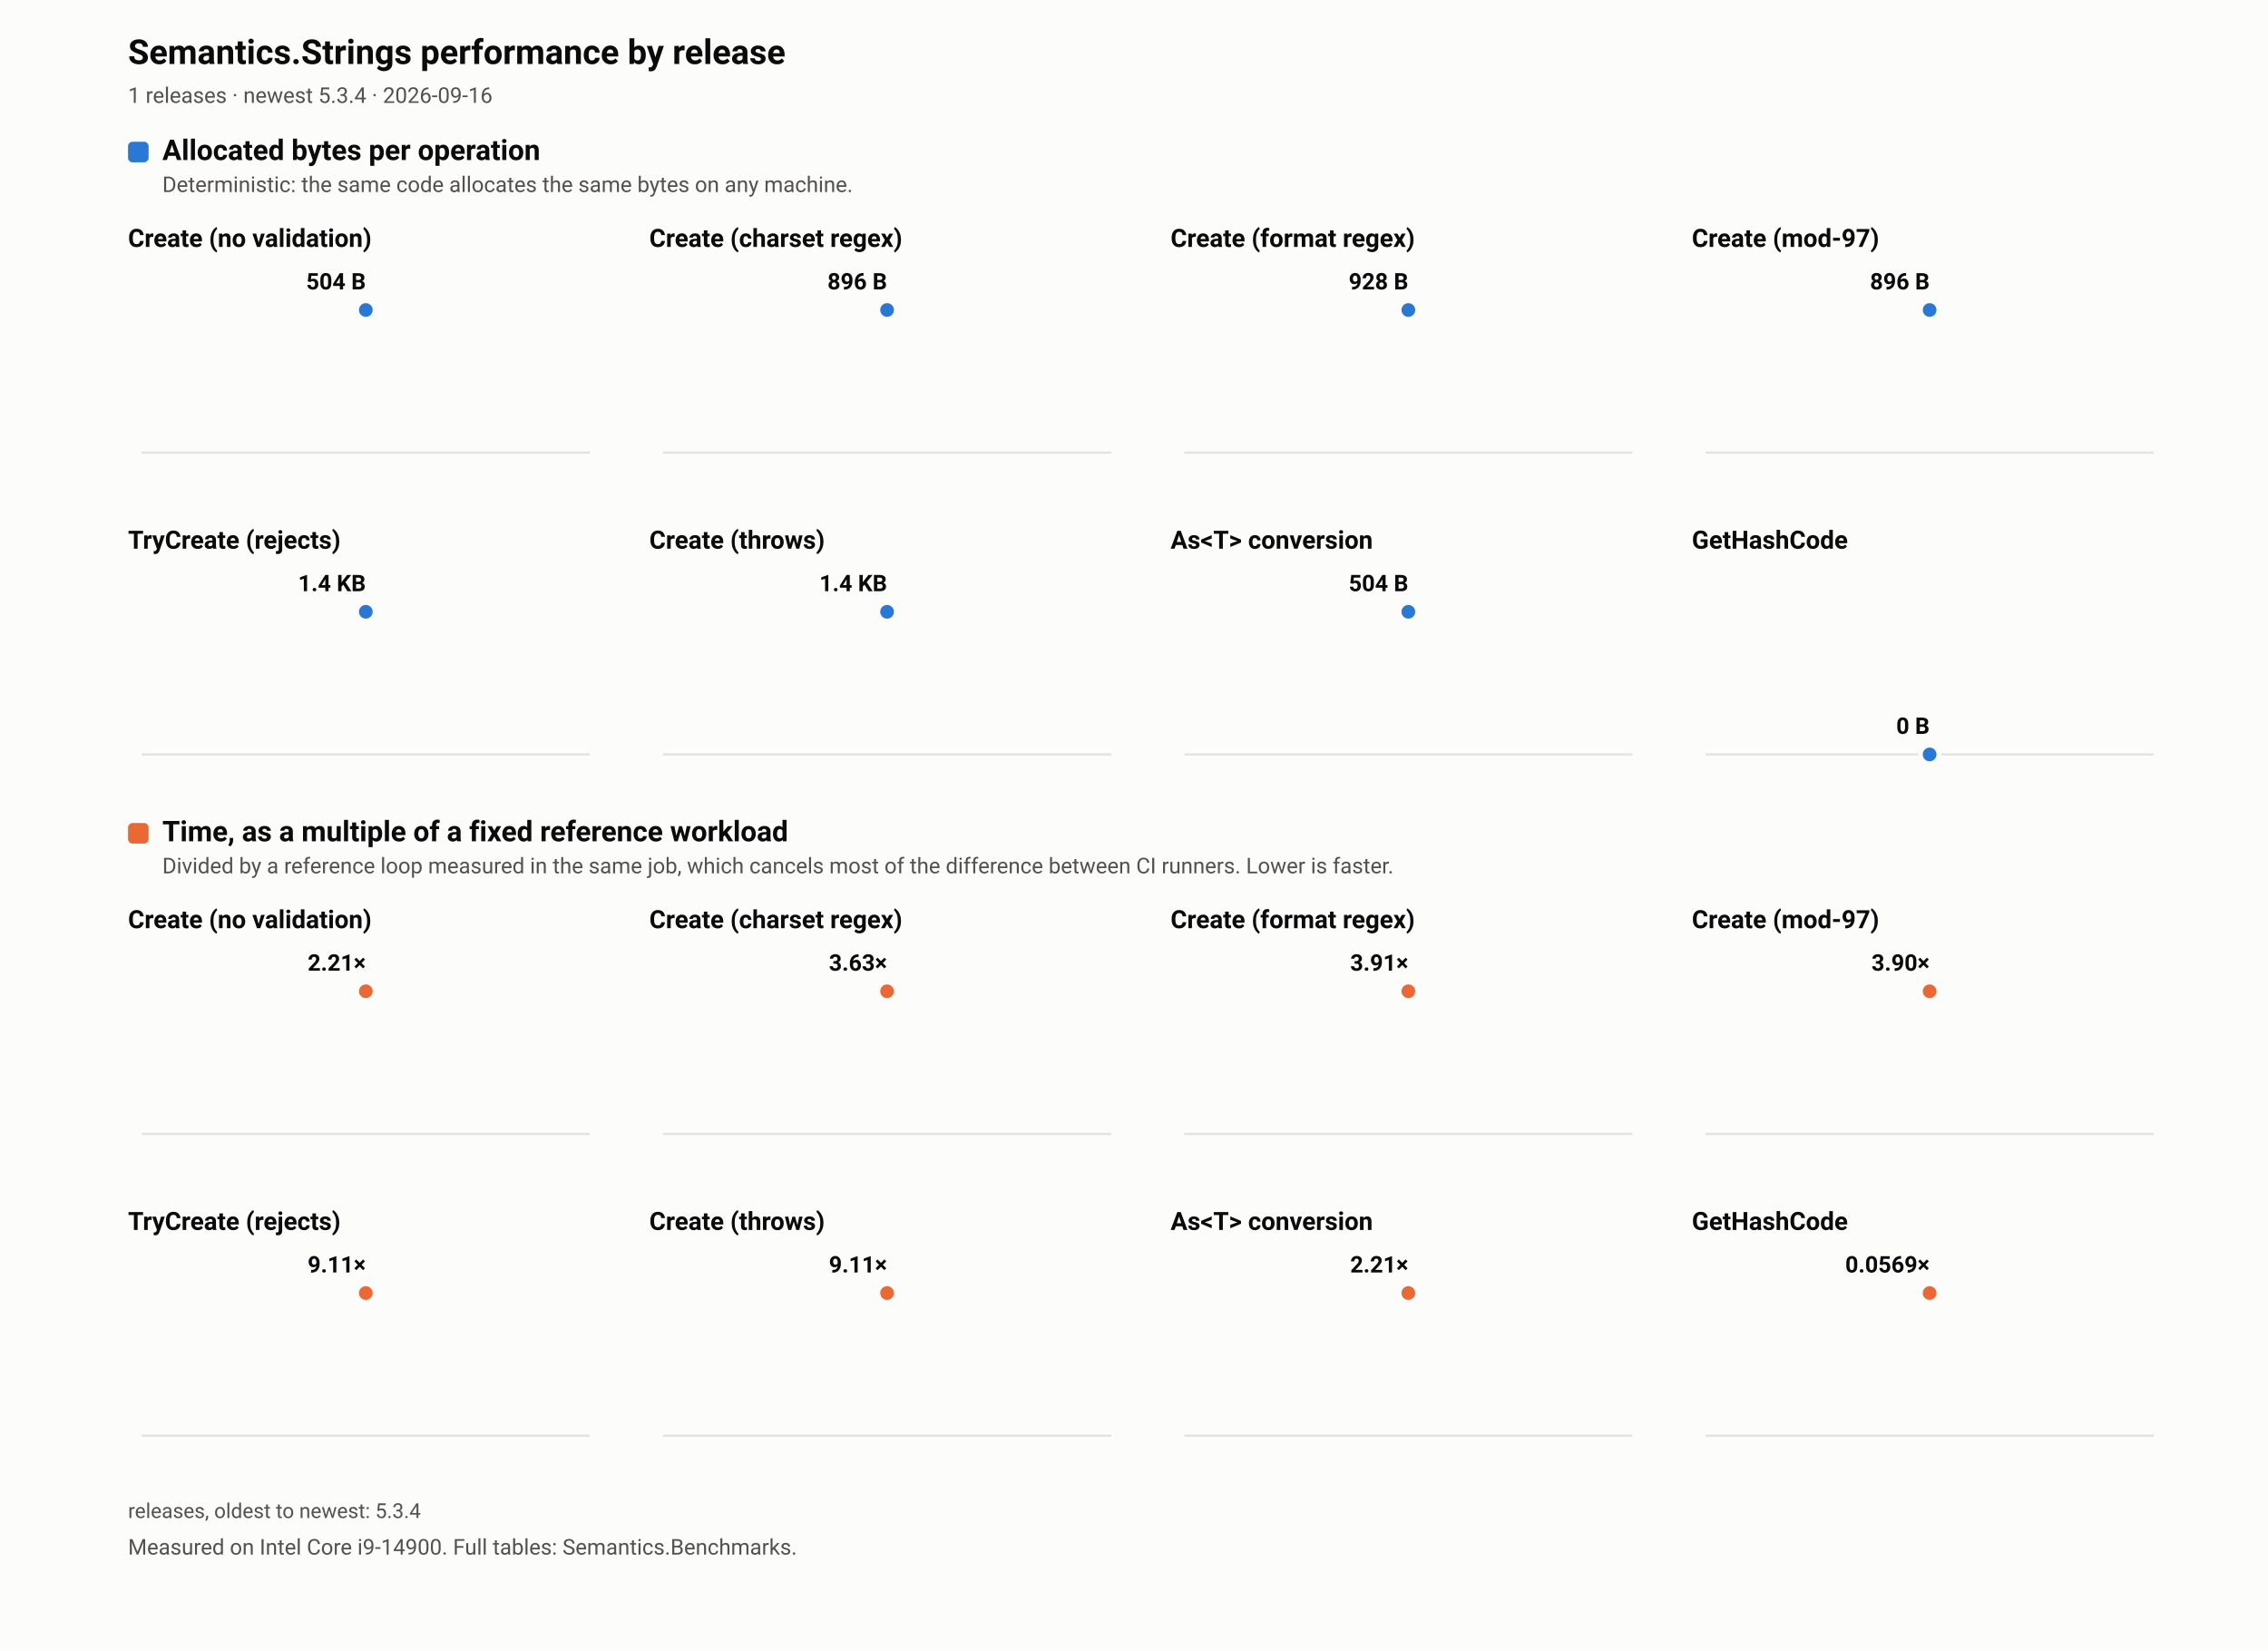
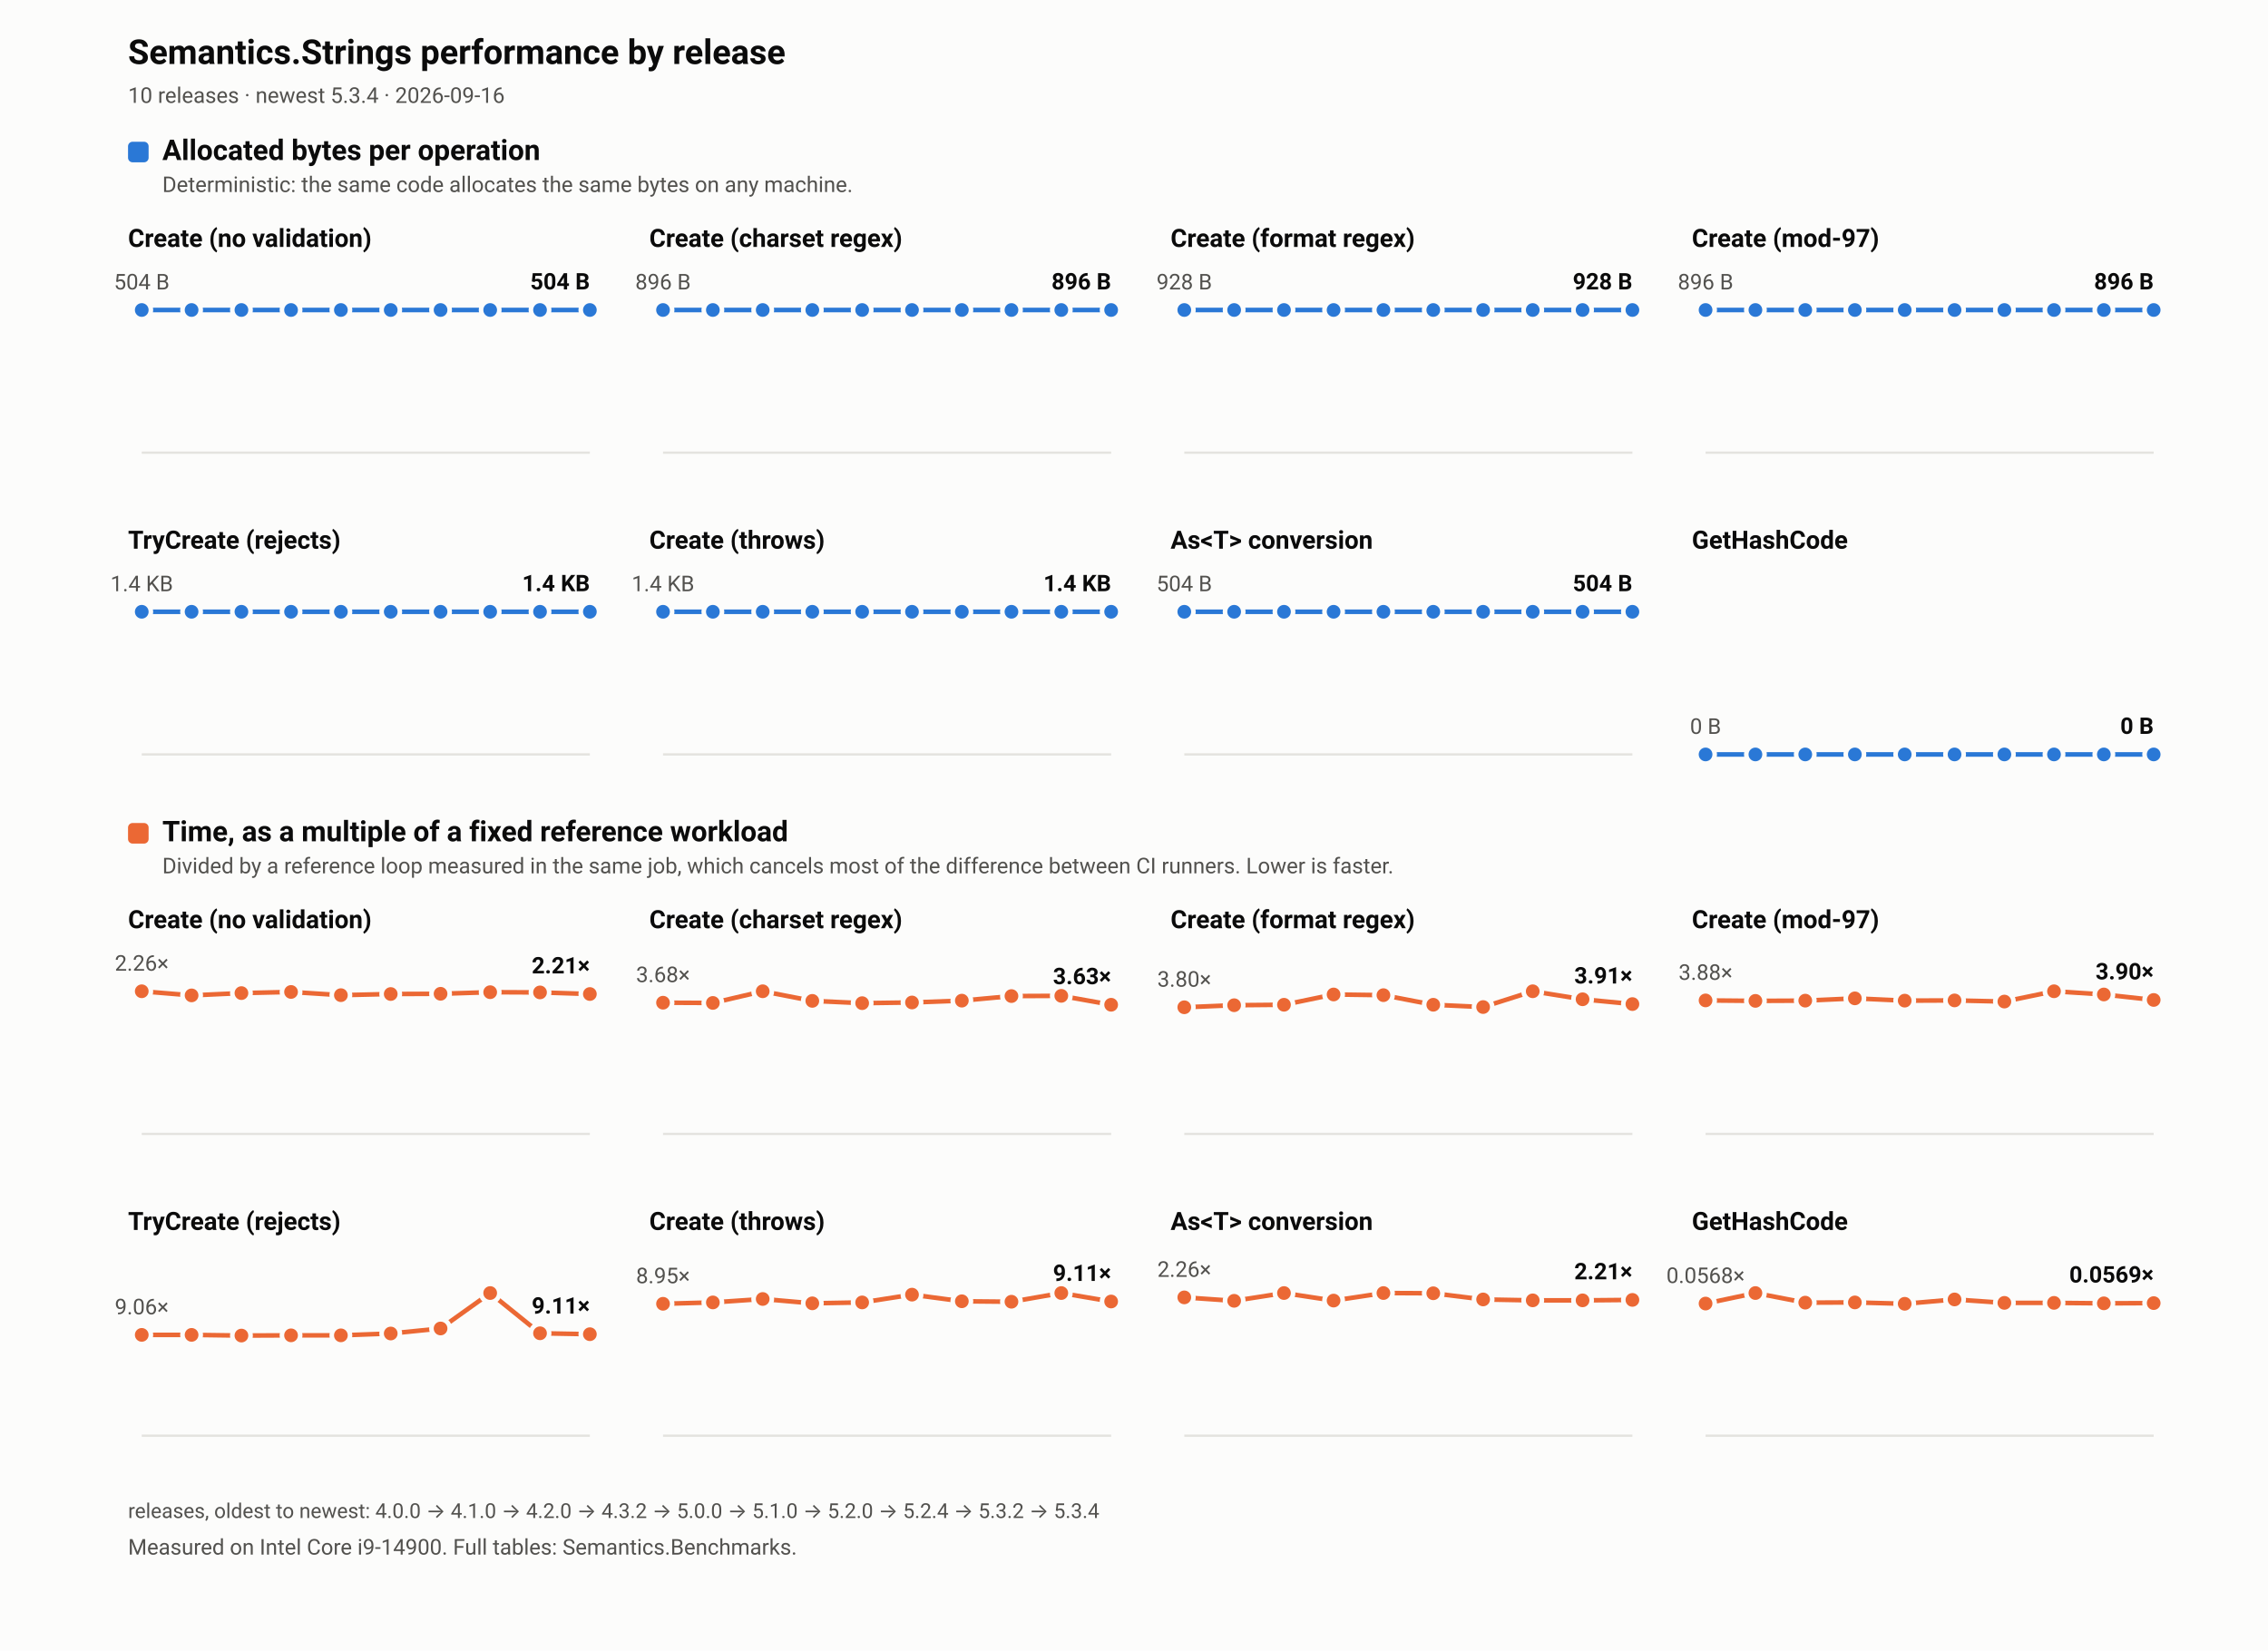
<svg xmlns="http://www.w3.org/2000/svg" width="992" height="722" viewBox="0 0 992 722" role="img" aria-label="Semantics.Strings allocation and relative time per release">
  <style>
  text { font-family: ui-sans-serif, -apple-system, 'Segoe UI', Roboto, sans-serif; fill: #0b0b0b; }
  .title { font-size: 15px; font-weight: 600; }
  .section { font-size: 12.5px; font-weight: 600; }
  .panel-title { font-size: 11px; font-weight: 600; fill: #0b0b0b; }
  .muted, .muted-value, .caption { font-size: 9.5px; fill: #52514e; }
  .value { font-size: 10px; font-weight: 600; fill: #0b0b0b; }
  .tick { font-size: 9px; fill: #52514e; }
  .axis { stroke: #e4e3df; stroke-width: 1; }
</style>
  <rect width="992" height="722" fill="#fcfcfb" />
  <text x="56" y="28" class="title">Semantics.Strings performance by release</text>
-   <text x="56" y="45" class="caption">1 releases · newest 5.3.4 · 2026-09-16</text>
+   <text x="56" y="45" class="caption">10 releases · newest 5.3.4 · 2026-09-16</text>
  <rect x="56" y="62" width="9" height="9" rx="2" fill="#2a78d6" />
  <text x="71" y="70" class="section">Allocated bytes per operation</text>
  <text x="71" y="84" class="caption">Deterministic: the same code allocates the same bytes on any machine.</text>
  <text x="56" y="108" class="panel-title">Create (no validation)</text>
  <line x1="62" y1="198.0" x2="258" y2="198.0" class="axis" />
-   <circle cx="160.0" cy="135.6" r="4" fill="#2a78d6" stroke="#fcfcfb" stroke-width="2" />
-   <text x="160.0" y="126.6" class="value" text-anchor="end">504 B</text>
+   <polyline points="62.0,135.6 83.8,135.6 105.6,135.6 127.3,135.6 149.1,135.6 170.9,135.6 192.7,135.6 214.4,135.6 236.2,135.6 258.0,135.6" fill="none" stroke="#2a78d6" stroke-width="2" stroke-linejoin="round" stroke-linecap="round" />
+   <circle cx="62.0" cy="135.6" r="4" fill="#2a78d6" stroke="#fcfcfb" stroke-width="2" />
+   <circle cx="83.8" cy="135.6" r="4" fill="#2a78d6" stroke="#fcfcfb" stroke-width="2" />
+   <circle cx="105.6" cy="135.6" r="4" fill="#2a78d6" stroke="#fcfcfb" stroke-width="2" />
+   <circle cx="127.3" cy="135.6" r="4" fill="#2a78d6" stroke="#fcfcfb" stroke-width="2" />
+   <circle cx="149.1" cy="135.6" r="4" fill="#2a78d6" stroke="#fcfcfb" stroke-width="2" />
+   <circle cx="170.9" cy="135.6" r="4" fill="#2a78d6" stroke="#fcfcfb" stroke-width="2" />
+   <circle cx="192.7" cy="135.6" r="4" fill="#2a78d6" stroke="#fcfcfb" stroke-width="2" />
+   <circle cx="214.4" cy="135.6" r="4" fill="#2a78d6" stroke="#fcfcfb" stroke-width="2" />
+   <circle cx="236.2" cy="135.6" r="4" fill="#2a78d6" stroke="#fcfcfb" stroke-width="2" />
+   <circle cx="258.0" cy="135.6" r="4" fill="#2a78d6" stroke="#fcfcfb" stroke-width="2" />
+   <text x="258.0" y="126.6" class="value" text-anchor="end">504 B</text>
+   <text x="62.0" y="126.6" class="muted-value" text-anchor="middle">504 B</text>
  <text x="284" y="108" class="panel-title">Create (charset regex)</text>
  <line x1="290" y1="198.0" x2="486" y2="198.0" class="axis" />
-   <circle cx="388.0" cy="135.6" r="4" fill="#2a78d6" stroke="#fcfcfb" stroke-width="2" />
-   <text x="388.0" y="126.6" class="value" text-anchor="end">896 B</text>
+   <polyline points="290.0,135.6 311.8,135.6 333.6,135.6 355.3,135.6 377.1,135.6 398.9,135.6 420.7,135.6 442.4,135.6 464.2,135.6 486.0,135.6" fill="none" stroke="#2a78d6" stroke-width="2" stroke-linejoin="round" stroke-linecap="round" />
+   <circle cx="290.0" cy="135.6" r="4" fill="#2a78d6" stroke="#fcfcfb" stroke-width="2" />
+   <circle cx="311.8" cy="135.6" r="4" fill="#2a78d6" stroke="#fcfcfb" stroke-width="2" />
+   <circle cx="333.6" cy="135.6" r="4" fill="#2a78d6" stroke="#fcfcfb" stroke-width="2" />
+   <circle cx="355.3" cy="135.6" r="4" fill="#2a78d6" stroke="#fcfcfb" stroke-width="2" />
+   <circle cx="377.1" cy="135.6" r="4" fill="#2a78d6" stroke="#fcfcfb" stroke-width="2" />
+   <circle cx="398.9" cy="135.6" r="4" fill="#2a78d6" stroke="#fcfcfb" stroke-width="2" />
+   <circle cx="420.7" cy="135.6" r="4" fill="#2a78d6" stroke="#fcfcfb" stroke-width="2" />
+   <circle cx="442.4" cy="135.6" r="4" fill="#2a78d6" stroke="#fcfcfb" stroke-width="2" />
+   <circle cx="464.2" cy="135.6" r="4" fill="#2a78d6" stroke="#fcfcfb" stroke-width="2" />
+   <circle cx="486.0" cy="135.6" r="4" fill="#2a78d6" stroke="#fcfcfb" stroke-width="2" />
+   <text x="486.0" y="126.6" class="value" text-anchor="end">896 B</text>
+   <text x="290.0" y="126.6" class="muted-value" text-anchor="middle">896 B</text>
  <text x="512" y="108" class="panel-title">Create (format regex)</text>
  <line x1="518" y1="198.0" x2="714" y2="198.0" class="axis" />
-   <circle cx="616.0" cy="135.6" r="4" fill="#2a78d6" stroke="#fcfcfb" stroke-width="2" />
-   <text x="616.0" y="126.6" class="value" text-anchor="end">928 B</text>
+   <polyline points="518.0,135.6 539.8,135.6 561.6,135.6 583.3,135.6 605.1,135.6 626.9,135.6 648.7,135.6 670.4,135.6 692.2,135.6 714.0,135.6" fill="none" stroke="#2a78d6" stroke-width="2" stroke-linejoin="round" stroke-linecap="round" />
+   <circle cx="518.0" cy="135.6" r="4" fill="#2a78d6" stroke="#fcfcfb" stroke-width="2" />
+   <circle cx="539.8" cy="135.6" r="4" fill="#2a78d6" stroke="#fcfcfb" stroke-width="2" />
+   <circle cx="561.6" cy="135.6" r="4" fill="#2a78d6" stroke="#fcfcfb" stroke-width="2" />
+   <circle cx="583.3" cy="135.6" r="4" fill="#2a78d6" stroke="#fcfcfb" stroke-width="2" />
+   <circle cx="605.1" cy="135.6" r="4" fill="#2a78d6" stroke="#fcfcfb" stroke-width="2" />
+   <circle cx="626.9" cy="135.6" r="4" fill="#2a78d6" stroke="#fcfcfb" stroke-width="2" />
+   <circle cx="648.7" cy="135.6" r="4" fill="#2a78d6" stroke="#fcfcfb" stroke-width="2" />
+   <circle cx="670.4" cy="135.6" r="4" fill="#2a78d6" stroke="#fcfcfb" stroke-width="2" />
+   <circle cx="692.2" cy="135.6" r="4" fill="#2a78d6" stroke="#fcfcfb" stroke-width="2" />
+   <circle cx="714.0" cy="135.6" r="4" fill="#2a78d6" stroke="#fcfcfb" stroke-width="2" />
+   <text x="714.0" y="126.6" class="value" text-anchor="end">928 B</text>
+   <text x="518.0" y="126.6" class="muted-value" text-anchor="middle">928 B</text>
  <text x="740" y="108" class="panel-title">Create (mod-97)</text>
  <line x1="746" y1="198.0" x2="942" y2="198.0" class="axis" />
-   <circle cx="844.0" cy="135.6" r="4" fill="#2a78d6" stroke="#fcfcfb" stroke-width="2" />
-   <text x="844.0" y="126.6" class="value" text-anchor="end">896 B</text>
+   <polyline points="746.0,135.6 767.8,135.6 789.6,135.6 811.3,135.6 833.1,135.6 854.9,135.6 876.7,135.6 898.4,135.6 920.2,135.6 942.0,135.6" fill="none" stroke="#2a78d6" stroke-width="2" stroke-linejoin="round" stroke-linecap="round" />
+   <circle cx="746.0" cy="135.6" r="4" fill="#2a78d6" stroke="#fcfcfb" stroke-width="2" />
+   <circle cx="767.8" cy="135.6" r="4" fill="#2a78d6" stroke="#fcfcfb" stroke-width="2" />
+   <circle cx="789.6" cy="135.6" r="4" fill="#2a78d6" stroke="#fcfcfb" stroke-width="2" />
+   <circle cx="811.3" cy="135.6" r="4" fill="#2a78d6" stroke="#fcfcfb" stroke-width="2" />
+   <circle cx="833.1" cy="135.6" r="4" fill="#2a78d6" stroke="#fcfcfb" stroke-width="2" />
+   <circle cx="854.9" cy="135.6" r="4" fill="#2a78d6" stroke="#fcfcfb" stroke-width="2" />
+   <circle cx="876.7" cy="135.6" r="4" fill="#2a78d6" stroke="#fcfcfb" stroke-width="2" />
+   <circle cx="898.4" cy="135.6" r="4" fill="#2a78d6" stroke="#fcfcfb" stroke-width="2" />
+   <circle cx="920.2" cy="135.6" r="4" fill="#2a78d6" stroke="#fcfcfb" stroke-width="2" />
+   <circle cx="942.0" cy="135.6" r="4" fill="#2a78d6" stroke="#fcfcfb" stroke-width="2" />
+   <text x="942.0" y="126.6" class="value" text-anchor="end">896 B</text>
+   <text x="746.0" y="126.6" class="muted-value" text-anchor="middle">896 B</text>
  <text x="56" y="240" class="panel-title">TryCreate (rejects)</text>
  <line x1="62" y1="330.0" x2="258" y2="330.0" class="axis" />
-   <circle cx="160.0" cy="267.6" r="4" fill="#2a78d6" stroke="#fcfcfb" stroke-width="2" />
-   <text x="160.0" y="258.6" class="value" text-anchor="end">1.4 KB</text>
+   <polyline points="62.0,267.6 83.8,267.6 105.6,267.6 127.3,267.6 149.1,267.6 170.9,267.6 192.7,267.6 214.4,267.6 236.2,267.6 258.0,267.6" fill="none" stroke="#2a78d6" stroke-width="2" stroke-linejoin="round" stroke-linecap="round" />
+   <circle cx="62.0" cy="267.6" r="4" fill="#2a78d6" stroke="#fcfcfb" stroke-width="2" />
+   <circle cx="83.8" cy="267.6" r="4" fill="#2a78d6" stroke="#fcfcfb" stroke-width="2" />
+   <circle cx="105.6" cy="267.6" r="4" fill="#2a78d6" stroke="#fcfcfb" stroke-width="2" />
+   <circle cx="127.3" cy="267.6" r="4" fill="#2a78d6" stroke="#fcfcfb" stroke-width="2" />
+   <circle cx="149.1" cy="267.6" r="4" fill="#2a78d6" stroke="#fcfcfb" stroke-width="2" />
+   <circle cx="170.9" cy="267.6" r="4" fill="#2a78d6" stroke="#fcfcfb" stroke-width="2" />
+   <circle cx="192.7" cy="267.6" r="4" fill="#2a78d6" stroke="#fcfcfb" stroke-width="2" />
+   <circle cx="214.4" cy="267.6" r="4" fill="#2a78d6" stroke="#fcfcfb" stroke-width="2" />
+   <circle cx="236.2" cy="267.6" r="4" fill="#2a78d6" stroke="#fcfcfb" stroke-width="2" />
+   <circle cx="258.0" cy="267.6" r="4" fill="#2a78d6" stroke="#fcfcfb" stroke-width="2" />
+   <text x="258.0" y="258.6" class="value" text-anchor="end">1.4 KB</text>
+   <text x="62.0" y="258.6" class="muted-value" text-anchor="middle">1.4 KB</text>
  <text x="284" y="240" class="panel-title">Create (throws)</text>
  <line x1="290" y1="330.0" x2="486" y2="330.0" class="axis" />
-   <circle cx="388.0" cy="267.6" r="4" fill="#2a78d6" stroke="#fcfcfb" stroke-width="2" />
-   <text x="388.0" y="258.6" class="value" text-anchor="end">1.4 KB</text>
+   <polyline points="290.0,267.6 311.8,267.6 333.6,267.6 355.3,267.6 377.1,267.6 398.9,267.6 420.7,267.6 442.4,267.6 464.2,267.6 486.0,267.6" fill="none" stroke="#2a78d6" stroke-width="2" stroke-linejoin="round" stroke-linecap="round" />
+   <circle cx="290.0" cy="267.6" r="4" fill="#2a78d6" stroke="#fcfcfb" stroke-width="2" />
+   <circle cx="311.8" cy="267.6" r="4" fill="#2a78d6" stroke="#fcfcfb" stroke-width="2" />
+   <circle cx="333.6" cy="267.6" r="4" fill="#2a78d6" stroke="#fcfcfb" stroke-width="2" />
+   <circle cx="355.3" cy="267.6" r="4" fill="#2a78d6" stroke="#fcfcfb" stroke-width="2" />
+   <circle cx="377.1" cy="267.6" r="4" fill="#2a78d6" stroke="#fcfcfb" stroke-width="2" />
+   <circle cx="398.9" cy="267.6" r="4" fill="#2a78d6" stroke="#fcfcfb" stroke-width="2" />
+   <circle cx="420.7" cy="267.6" r="4" fill="#2a78d6" stroke="#fcfcfb" stroke-width="2" />
+   <circle cx="442.4" cy="267.6" r="4" fill="#2a78d6" stroke="#fcfcfb" stroke-width="2" />
+   <circle cx="464.2" cy="267.6" r="4" fill="#2a78d6" stroke="#fcfcfb" stroke-width="2" />
+   <circle cx="486.0" cy="267.6" r="4" fill="#2a78d6" stroke="#fcfcfb" stroke-width="2" />
+   <text x="486.0" y="258.6" class="value" text-anchor="end">1.4 KB</text>
+   <text x="290.0" y="258.6" class="muted-value" text-anchor="middle">1.4 KB</text>
  <text x="512" y="240" class="panel-title">As&lt;T&gt; conversion</text>
  <line x1="518" y1="330.0" x2="714" y2="330.0" class="axis" />
-   <circle cx="616.0" cy="267.6" r="4" fill="#2a78d6" stroke="#fcfcfb" stroke-width="2" />
-   <text x="616.0" y="258.6" class="value" text-anchor="end">504 B</text>
+   <polyline points="518.0,267.6 539.8,267.6 561.6,267.6 583.3,267.6 605.1,267.6 626.9,267.6 648.7,267.6 670.4,267.6 692.2,267.6 714.0,267.6" fill="none" stroke="#2a78d6" stroke-width="2" stroke-linejoin="round" stroke-linecap="round" />
+   <circle cx="518.0" cy="267.6" r="4" fill="#2a78d6" stroke="#fcfcfb" stroke-width="2" />
+   <circle cx="539.8" cy="267.6" r="4" fill="#2a78d6" stroke="#fcfcfb" stroke-width="2" />
+   <circle cx="561.6" cy="267.6" r="4" fill="#2a78d6" stroke="#fcfcfb" stroke-width="2" />
+   <circle cx="583.3" cy="267.6" r="4" fill="#2a78d6" stroke="#fcfcfb" stroke-width="2" />
+   <circle cx="605.1" cy="267.6" r="4" fill="#2a78d6" stroke="#fcfcfb" stroke-width="2" />
+   <circle cx="626.9" cy="267.6" r="4" fill="#2a78d6" stroke="#fcfcfb" stroke-width="2" />
+   <circle cx="648.7" cy="267.6" r="4" fill="#2a78d6" stroke="#fcfcfb" stroke-width="2" />
+   <circle cx="670.4" cy="267.6" r="4" fill="#2a78d6" stroke="#fcfcfb" stroke-width="2" />
+   <circle cx="692.2" cy="267.6" r="4" fill="#2a78d6" stroke="#fcfcfb" stroke-width="2" />
+   <circle cx="714.0" cy="267.6" r="4" fill="#2a78d6" stroke="#fcfcfb" stroke-width="2" />
+   <text x="714.0" y="258.6" class="value" text-anchor="end">504 B</text>
+   <text x="518.0" y="258.6" class="muted-value" text-anchor="middle">504 B</text>
  <text x="740" y="240" class="panel-title">GetHashCode</text>
  <line x1="746" y1="330.0" x2="942" y2="330.0" class="axis" />
-   <circle cx="844.0" cy="330.0" r="4" fill="#2a78d6" stroke="#fcfcfb" stroke-width="2" />
-   <text x="844.0" y="321.0" class="value" text-anchor="end">0 B</text>
+   <polyline points="746.0,330.0 767.8,330.0 789.6,330.0 811.3,330.0 833.1,330.0 854.9,330.0 876.7,330.0 898.4,330.0 920.2,330.0 942.0,330.0" fill="none" stroke="#2a78d6" stroke-width="2" stroke-linejoin="round" stroke-linecap="round" />
+   <circle cx="746.0" cy="330.0" r="4" fill="#2a78d6" stroke="#fcfcfb" stroke-width="2" />
+   <circle cx="767.8" cy="330.0" r="4" fill="#2a78d6" stroke="#fcfcfb" stroke-width="2" />
+   <circle cx="789.6" cy="330.0" r="4" fill="#2a78d6" stroke="#fcfcfb" stroke-width="2" />
+   <circle cx="811.3" cy="330.0" r="4" fill="#2a78d6" stroke="#fcfcfb" stroke-width="2" />
+   <circle cx="833.1" cy="330.0" r="4" fill="#2a78d6" stroke="#fcfcfb" stroke-width="2" />
+   <circle cx="854.9" cy="330.0" r="4" fill="#2a78d6" stroke="#fcfcfb" stroke-width="2" />
+   <circle cx="876.7" cy="330.0" r="4" fill="#2a78d6" stroke="#fcfcfb" stroke-width="2" />
+   <circle cx="898.4" cy="330.0" r="4" fill="#2a78d6" stroke="#fcfcfb" stroke-width="2" />
+   <circle cx="920.2" cy="330.0" r="4" fill="#2a78d6" stroke="#fcfcfb" stroke-width="2" />
+   <circle cx="942.0" cy="330.0" r="4" fill="#2a78d6" stroke="#fcfcfb" stroke-width="2" />
+   <text x="942.0" y="321.0" class="value" text-anchor="end">0 B</text>
+   <text x="746.0" y="321.0" class="muted-value" text-anchor="middle">0 B</text>
  <rect x="56" y="360" width="9" height="9" rx="2" fill="#eb6834" />
  <text x="71" y="368" class="section">Time, as a multiple of a fixed reference workload</text>
  <text x="71" y="382" class="caption">Divided by a reference loop measured in the same job, which cancels most of the difference between CI runners. Lower is faster.</text>
  <text x="56" y="406" class="panel-title">Create (no validation)</text>
  <line x1="62" y1="496.0" x2="258" y2="496.0" class="axis" />
-   <circle cx="160.0" cy="433.6" r="4" fill="#eb6834" stroke="#fcfcfb" stroke-width="2" />
-   <text x="160.0" y="424.6" class="value" text-anchor="end">2.21×</text>
+   <polyline points="62.0,433.6 83.8,435.4 105.6,434.4 127.3,433.9 149.1,435.3 170.9,434.8 192.7,434.7 214.4,434.0 236.2,434.1 258.0,434.8" fill="none" stroke="#eb6834" stroke-width="2" stroke-linejoin="round" stroke-linecap="round" />
+   <circle cx="62.0" cy="433.6" r="4" fill="#eb6834" stroke="#fcfcfb" stroke-width="2" />
+   <circle cx="83.8" cy="435.4" r="4" fill="#eb6834" stroke="#fcfcfb" stroke-width="2" />
+   <circle cx="105.6" cy="434.4" r="4" fill="#eb6834" stroke="#fcfcfb" stroke-width="2" />
+   <circle cx="127.3" cy="433.9" r="4" fill="#eb6834" stroke="#fcfcfb" stroke-width="2" />
+   <circle cx="149.1" cy="435.3" r="4" fill="#eb6834" stroke="#fcfcfb" stroke-width="2" />
+   <circle cx="170.9" cy="434.8" r="4" fill="#eb6834" stroke="#fcfcfb" stroke-width="2" />
+   <circle cx="192.7" cy="434.7" r="4" fill="#eb6834" stroke="#fcfcfb" stroke-width="2" />
+   <circle cx="214.4" cy="434.0" r="4" fill="#eb6834" stroke="#fcfcfb" stroke-width="2" />
+   <circle cx="236.2" cy="434.1" r="4" fill="#eb6834" stroke="#fcfcfb" stroke-width="2" />
+   <circle cx="258.0" cy="434.8" r="4" fill="#eb6834" stroke="#fcfcfb" stroke-width="2" />
+   <text x="258.0" y="425.8" class="value" text-anchor="end">2.21×</text>
+   <text x="62.0" y="424.6" class="muted-value" text-anchor="middle">2.26×</text>
  <text x="284" y="406" class="panel-title">Create (charset regex)</text>
  <line x1="290" y1="496.0" x2="486" y2="496.0" class="axis" />
-   <circle cx="388.0" cy="433.6" r="4" fill="#eb6834" stroke="#fcfcfb" stroke-width="2" />
-   <text x="388.0" y="424.6" class="value" text-anchor="end">3.63×</text>
+   <polyline points="290.0,438.6 311.8,438.7 333.6,433.6 355.3,437.8 377.1,438.8 398.9,438.5 420.7,437.7 442.4,435.7 464.2,435.6 486.0,439.5" fill="none" stroke="#eb6834" stroke-width="2" stroke-linejoin="round" stroke-linecap="round" />
+   <circle cx="290.0" cy="438.6" r="4" fill="#eb6834" stroke="#fcfcfb" stroke-width="2" />
+   <circle cx="311.8" cy="438.7" r="4" fill="#eb6834" stroke="#fcfcfb" stroke-width="2" />
+   <circle cx="333.6" cy="433.6" r="4" fill="#eb6834" stroke="#fcfcfb" stroke-width="2" />
+   <circle cx="355.3" cy="437.8" r="4" fill="#eb6834" stroke="#fcfcfb" stroke-width="2" />
+   <circle cx="377.1" cy="438.8" r="4" fill="#eb6834" stroke="#fcfcfb" stroke-width="2" />
+   <circle cx="398.9" cy="438.5" r="4" fill="#eb6834" stroke="#fcfcfb" stroke-width="2" />
+   <circle cx="420.7" cy="437.7" r="4" fill="#eb6834" stroke="#fcfcfb" stroke-width="2" />
+   <circle cx="442.4" cy="435.7" r="4" fill="#eb6834" stroke="#fcfcfb" stroke-width="2" />
+   <circle cx="464.2" cy="435.6" r="4" fill="#eb6834" stroke="#fcfcfb" stroke-width="2" />
+   <circle cx="486.0" cy="439.5" r="4" fill="#eb6834" stroke="#fcfcfb" stroke-width="2" />
+   <text x="486.0" y="430.5" class="value" text-anchor="end">3.63×</text>
+   <text x="290.0" y="429.6" class="muted-value" text-anchor="middle">3.68×</text>
  <text x="512" y="406" class="panel-title">Create (format regex)</text>
  <line x1="518" y1="496.0" x2="714" y2="496.0" class="axis" />
-   <circle cx="616.0" cy="433.6" r="4" fill="#eb6834" stroke="#fcfcfb" stroke-width="2" />
-   <text x="616.0" y="424.6" class="value" text-anchor="end">3.91×</text>
+   <polyline points="518.0,440.6 539.8,439.7 561.6,439.5 583.3,435.0 605.1,435.3 626.9,439.5 648.7,440.5 670.4,433.6 692.2,437.1 714.0,439.2" fill="none" stroke="#eb6834" stroke-width="2" stroke-linejoin="round" stroke-linecap="round" />
+   <circle cx="518.0" cy="440.6" r="4" fill="#eb6834" stroke="#fcfcfb" stroke-width="2" />
+   <circle cx="539.8" cy="439.7" r="4" fill="#eb6834" stroke="#fcfcfb" stroke-width="2" />
+   <circle cx="561.6" cy="439.5" r="4" fill="#eb6834" stroke="#fcfcfb" stroke-width="2" />
+   <circle cx="583.3" cy="435.0" r="4" fill="#eb6834" stroke="#fcfcfb" stroke-width="2" />
+   <circle cx="605.1" cy="435.3" r="4" fill="#eb6834" stroke="#fcfcfb" stroke-width="2" />
+   <circle cx="626.9" cy="439.5" r="4" fill="#eb6834" stroke="#fcfcfb" stroke-width="2" />
+   <circle cx="648.7" cy="440.5" r="4" fill="#eb6834" stroke="#fcfcfb" stroke-width="2" />
+   <circle cx="670.4" cy="433.6" r="4" fill="#eb6834" stroke="#fcfcfb" stroke-width="2" />
+   <circle cx="692.2" cy="437.1" r="4" fill="#eb6834" stroke="#fcfcfb" stroke-width="2" />
+   <circle cx="714.0" cy="439.2" r="4" fill="#eb6834" stroke="#fcfcfb" stroke-width="2" />
+   <text x="714.0" y="430.2" class="value" text-anchor="end">3.91×</text>
+   <text x="518.0" y="431.6" class="muted-value" text-anchor="middle">3.80×</text>
  <text x="740" y="406" class="panel-title">Create (mod-97)</text>
  <line x1="746" y1="496.0" x2="942" y2="496.0" class="axis" />
-   <circle cx="844.0" cy="433.6" r="4" fill="#eb6834" stroke="#fcfcfb" stroke-width="2" />
-   <text x="844.0" y="424.6" class="value" text-anchor="end">3.90×</text>
+   <polyline points="746.0,437.6 767.8,437.8 789.6,437.7 811.3,436.7 833.1,437.7 854.9,437.6 876.7,438.1 898.4,433.6 920.2,435.0 942.0,437.4" fill="none" stroke="#eb6834" stroke-width="2" stroke-linejoin="round" stroke-linecap="round" />
+   <circle cx="746.0" cy="437.6" r="4" fill="#eb6834" stroke="#fcfcfb" stroke-width="2" />
+   <circle cx="767.8" cy="437.8" r="4" fill="#eb6834" stroke="#fcfcfb" stroke-width="2" />
+   <circle cx="789.6" cy="437.7" r="4" fill="#eb6834" stroke="#fcfcfb" stroke-width="2" />
+   <circle cx="811.3" cy="436.7" r="4" fill="#eb6834" stroke="#fcfcfb" stroke-width="2" />
+   <circle cx="833.1" cy="437.7" r="4" fill="#eb6834" stroke="#fcfcfb" stroke-width="2" />
+   <circle cx="854.9" cy="437.6" r="4" fill="#eb6834" stroke="#fcfcfb" stroke-width="2" />
+   <circle cx="876.7" cy="438.1" r="4" fill="#eb6834" stroke="#fcfcfb" stroke-width="2" />
+   <circle cx="898.4" cy="433.6" r="4" fill="#eb6834" stroke="#fcfcfb" stroke-width="2" />
+   <circle cx="920.2" cy="435.0" r="4" fill="#eb6834" stroke="#fcfcfb" stroke-width="2" />
+   <circle cx="942.0" cy="437.4" r="4" fill="#eb6834" stroke="#fcfcfb" stroke-width="2" />
+   <text x="942.0" y="428.4" class="value" text-anchor="end">3.90×</text>
+   <text x="746.0" y="428.6" class="muted-value" text-anchor="middle">3.88×</text>
  <text x="56" y="538" class="panel-title">TryCreate (rejects)</text>
  <line x1="62" y1="628.0" x2="258" y2="628.0" class="axis" />
-   <circle cx="160.0" cy="565.6" r="4" fill="#eb6834" stroke="#fcfcfb" stroke-width="2" />
-   <text x="160.0" y="556.6" class="value" text-anchor="end">9.11×</text>
+   <polyline points="62.0,583.9 83.8,583.9 105.6,584.2 127.3,584.1 149.1,584.1 170.9,583.3 192.7,581.1 214.4,565.6 236.2,583.2 258.0,583.6" fill="none" stroke="#eb6834" stroke-width="2" stroke-linejoin="round" stroke-linecap="round" />
+   <circle cx="62.0" cy="583.9" r="4" fill="#eb6834" stroke="#fcfcfb" stroke-width="2" />
+   <circle cx="83.8" cy="583.9" r="4" fill="#eb6834" stroke="#fcfcfb" stroke-width="2" />
+   <circle cx="105.6" cy="584.2" r="4" fill="#eb6834" stroke="#fcfcfb" stroke-width="2" />
+   <circle cx="127.3" cy="584.1" r="4" fill="#eb6834" stroke="#fcfcfb" stroke-width="2" />
+   <circle cx="149.1" cy="584.1" r="4" fill="#eb6834" stroke="#fcfcfb" stroke-width="2" />
+   <circle cx="170.9" cy="583.3" r="4" fill="#eb6834" stroke="#fcfcfb" stroke-width="2" />
+   <circle cx="192.7" cy="581.1" r="4" fill="#eb6834" stroke="#fcfcfb" stroke-width="2" />
+   <circle cx="214.4" cy="565.6" r="4" fill="#eb6834" stroke="#fcfcfb" stroke-width="2" />
+   <circle cx="236.2" cy="583.2" r="4" fill="#eb6834" stroke="#fcfcfb" stroke-width="2" />
+   <circle cx="258.0" cy="583.6" r="4" fill="#eb6834" stroke="#fcfcfb" stroke-width="2" />
+   <text x="258.0" y="574.6" class="value" text-anchor="end">9.11×</text>
+   <text x="62.0" y="574.9" class="muted-value" text-anchor="middle">9.06×</text>
  <text x="284" y="538" class="panel-title">Create (throws)</text>
  <line x1="290" y1="628.0" x2="486" y2="628.0" class="axis" />
-   <circle cx="388.0" cy="565.6" r="4" fill="#eb6834" stroke="#fcfcfb" stroke-width="2" />
-   <text x="388.0" y="556.6" class="value" text-anchor="end">9.11×</text>
+   <polyline points="290.0,570.3 311.8,569.7 333.6,568.2 355.3,570.1 377.1,569.7 398.9,566.3 420.7,569.2 442.4,569.4 464.2,565.6 486.0,569.3" fill="none" stroke="#eb6834" stroke-width="2" stroke-linejoin="round" stroke-linecap="round" />
+   <circle cx="290.0" cy="570.3" r="4" fill="#eb6834" stroke="#fcfcfb" stroke-width="2" />
+   <circle cx="311.8" cy="569.7" r="4" fill="#eb6834" stroke="#fcfcfb" stroke-width="2" />
+   <circle cx="333.6" cy="568.2" r="4" fill="#eb6834" stroke="#fcfcfb" stroke-width="2" />
+   <circle cx="355.3" cy="570.1" r="4" fill="#eb6834" stroke="#fcfcfb" stroke-width="2" />
+   <circle cx="377.1" cy="569.7" r="4" fill="#eb6834" stroke="#fcfcfb" stroke-width="2" />
+   <circle cx="398.9" cy="566.3" r="4" fill="#eb6834" stroke="#fcfcfb" stroke-width="2" />
+   <circle cx="420.7" cy="569.2" r="4" fill="#eb6834" stroke="#fcfcfb" stroke-width="2" />
+   <circle cx="442.4" cy="569.4" r="4" fill="#eb6834" stroke="#fcfcfb" stroke-width="2" />
+   <circle cx="464.2" cy="565.6" r="4" fill="#eb6834" stroke="#fcfcfb" stroke-width="2" />
+   <circle cx="486.0" cy="569.3" r="4" fill="#eb6834" stroke="#fcfcfb" stroke-width="2" />
+   <text x="486.0" y="560.3" class="value" text-anchor="end">9.11×</text>
+   <text x="290.0" y="561.3" class="muted-value" text-anchor="middle">8.95×</text>
  <text x="512" y="538" class="panel-title">As&lt;T&gt; conversion</text>
  <line x1="518" y1="628.0" x2="714" y2="628.0" class="axis" />
-   <circle cx="616.0" cy="565.6" r="4" fill="#eb6834" stroke="#fcfcfb" stroke-width="2" />
-   <text x="616.0" y="556.6" class="value" text-anchor="end">2.21×</text>
+   <polyline points="518.0,567.5 539.8,569.0 561.6,565.6 583.3,568.9 605.1,565.6 626.9,565.7 648.7,568.4 670.4,568.8 692.2,568.8 714.0,568.6" fill="none" stroke="#eb6834" stroke-width="2" stroke-linejoin="round" stroke-linecap="round" />
+   <circle cx="518.0" cy="567.5" r="4" fill="#eb6834" stroke="#fcfcfb" stroke-width="2" />
+   <circle cx="539.8" cy="569.0" r="4" fill="#eb6834" stroke="#fcfcfb" stroke-width="2" />
+   <circle cx="561.6" cy="565.6" r="4" fill="#eb6834" stroke="#fcfcfb" stroke-width="2" />
+   <circle cx="583.3" cy="568.9" r="4" fill="#eb6834" stroke="#fcfcfb" stroke-width="2" />
+   <circle cx="605.1" cy="565.6" r="4" fill="#eb6834" stroke="#fcfcfb" stroke-width="2" />
+   <circle cx="626.9" cy="565.7" r="4" fill="#eb6834" stroke="#fcfcfb" stroke-width="2" />
+   <circle cx="648.7" cy="568.4" r="4" fill="#eb6834" stroke="#fcfcfb" stroke-width="2" />
+   <circle cx="670.4" cy="568.8" r="4" fill="#eb6834" stroke="#fcfcfb" stroke-width="2" />
+   <circle cx="692.2" cy="568.8" r="4" fill="#eb6834" stroke="#fcfcfb" stroke-width="2" />
+   <circle cx="714.0" cy="568.6" r="4" fill="#eb6834" stroke="#fcfcfb" stroke-width="2" />
+   <text x="714.0" y="559.6" class="value" text-anchor="end">2.21×</text>
+   <text x="518.0" y="558.5" class="muted-value" text-anchor="middle">2.26×</text>
  <text x="740" y="538" class="panel-title">GetHashCode</text>
  <line x1="746" y1="628.0" x2="942" y2="628.0" class="axis" />
-   <circle cx="844.0" cy="565.6" r="4" fill="#eb6834" stroke="#fcfcfb" stroke-width="2" />
-   <text x="844.0" y="556.6" class="value" text-anchor="end">0.0569×</text>
-   <text x="56" y="664" class="tick">releases, oldest to newest: 5.3.4</text>
+   <polyline points="746.0,570.2 767.8,565.6 789.6,569.8 811.3,569.7 833.1,570.3 854.9,568.4 876.7,569.9 898.4,569.9 920.2,570.1 942.0,570.0" fill="none" stroke="#eb6834" stroke-width="2" stroke-linejoin="round" stroke-linecap="round" />
+   <circle cx="746.0" cy="570.2" r="4" fill="#eb6834" stroke="#fcfcfb" stroke-width="2" />
+   <circle cx="767.8" cy="565.6" r="4" fill="#eb6834" stroke="#fcfcfb" stroke-width="2" />
+   <circle cx="789.6" cy="569.8" r="4" fill="#eb6834" stroke="#fcfcfb" stroke-width="2" />
+   <circle cx="811.3" cy="569.7" r="4" fill="#eb6834" stroke="#fcfcfb" stroke-width="2" />
+   <circle cx="833.1" cy="570.3" r="4" fill="#eb6834" stroke="#fcfcfb" stroke-width="2" />
+   <circle cx="854.9" cy="568.4" r="4" fill="#eb6834" stroke="#fcfcfb" stroke-width="2" />
+   <circle cx="876.7" cy="569.9" r="4" fill="#eb6834" stroke="#fcfcfb" stroke-width="2" />
+   <circle cx="898.4" cy="569.9" r="4" fill="#eb6834" stroke="#fcfcfb" stroke-width="2" />
+   <circle cx="920.2" cy="570.1" r="4" fill="#eb6834" stroke="#fcfcfb" stroke-width="2" />
+   <circle cx="942.0" cy="570.0" r="4" fill="#eb6834" stroke="#fcfcfb" stroke-width="2" />
+   <text x="942.0" y="561.0" class="value" text-anchor="end">0.0569×</text>
+   <text x="746.0" y="561.2" class="muted-value" text-anchor="middle">0.0568×</text>
+   <text x="56" y="664" class="tick">releases, oldest to newest: 4.0.0 → 4.1.0 → 4.2.0 → 4.3.2 → 5.0.0 → 5.1.0 → 5.2.0 → 5.2.4 → 5.3.2 → 5.3.4</text>
  <text x="56" y="680" class="caption">Measured on Intel Core i9-14900. Full tables: Semantics.Benchmarks.</text>
</svg>
